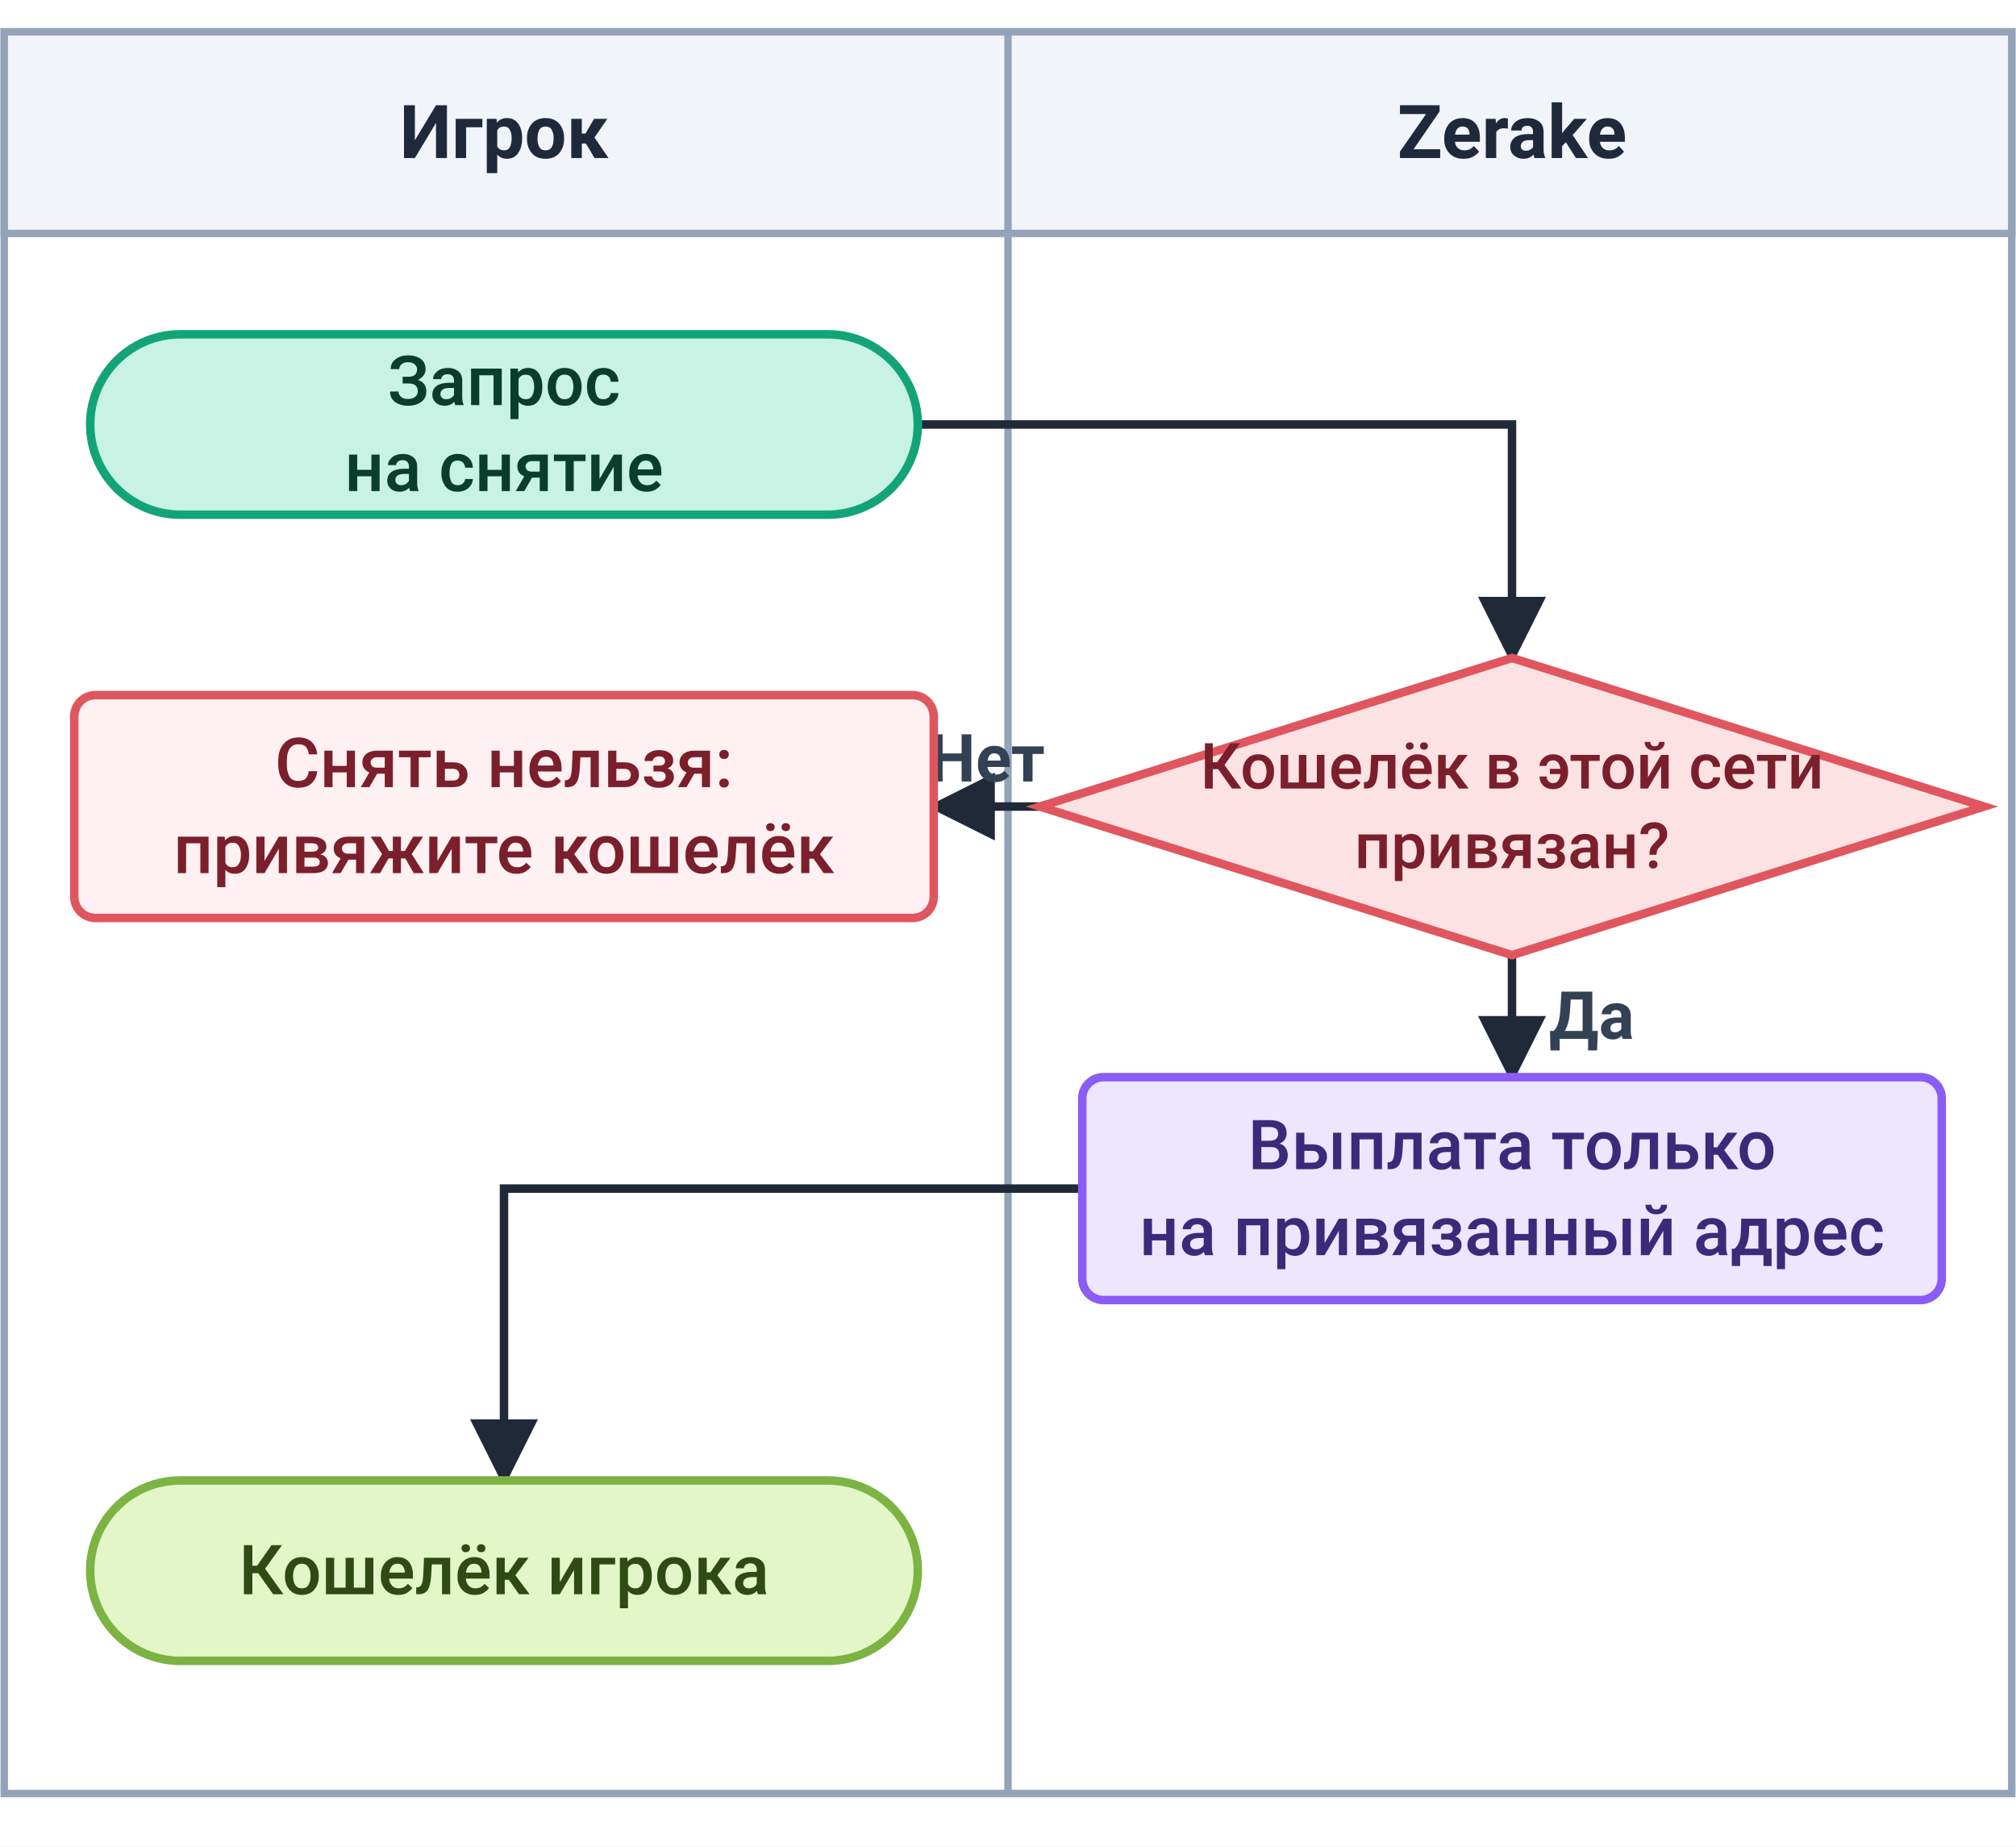
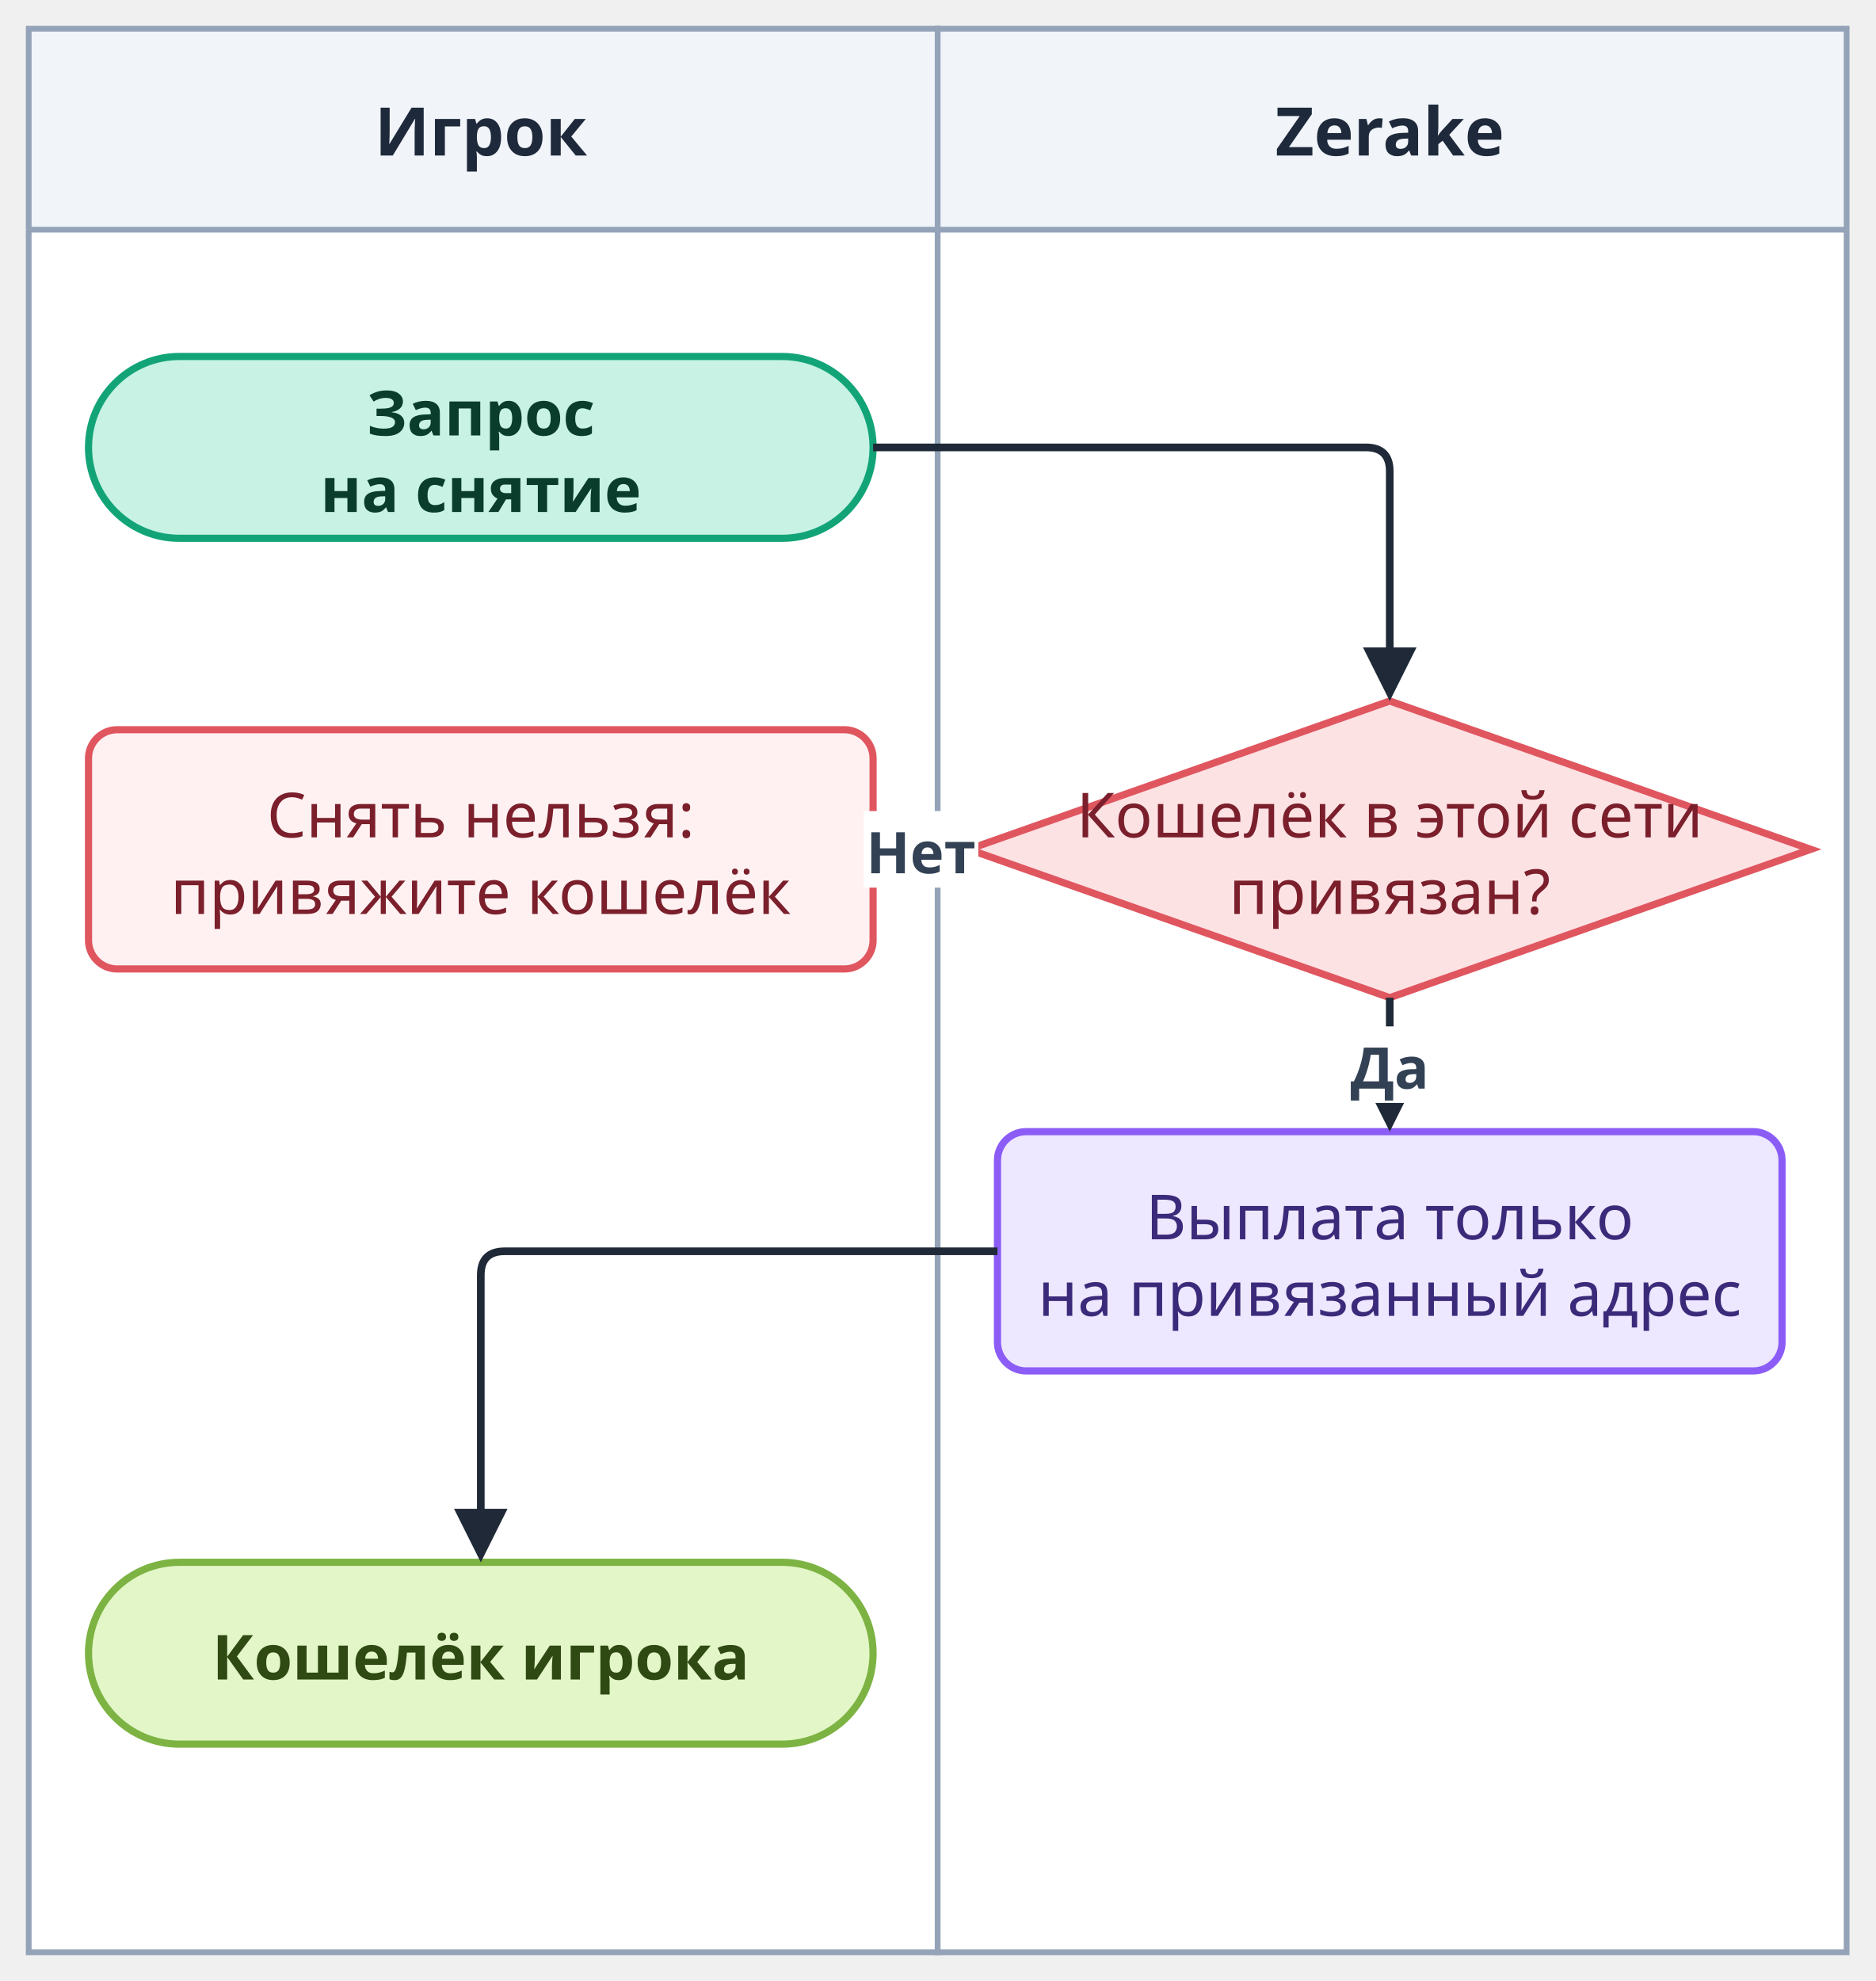
- <svg xmlns="http://www.w3.org/2000/svg" viewBox="0 0 380 348" width="380" height="348" font-family="Segoe UI, -apple-system, Roboto, Helvetica, Arial, sans-serif">
-   <defs>
-     <marker id="arr" viewBox="0 0 10 10" refX="9" refY="5" markerWidth="8" markerHeight="8" orient="auto-start-reverse">
-       <path d="M0,0 L10,5 L0,10 z" fill="#1f2937" />
-     </marker>
-   </defs>
-   <rect width="380" height="348" fill="#ffffff" />
-   <rect x="0.8" y="6" width="378.4" height="332" fill="#ffffff" stroke="#94a3b8" stroke-width="1.4" />
-   <rect x="0.8" y="6" width="378.4" height="38" fill="#f1f4f9" stroke="#94a3b8" stroke-width="1.4" />
-   <text x="95.0" y="25.0" text-anchor="middle" dominant-baseline="central" font-size="14" font-weight="600" fill="#1e293b">Игрок</text>
-   <line x1="190" y1="6" x2="190" y2="338" stroke="#94a3b8" stroke-width="1.4" />
-   <text x="285.0" y="25.0" text-anchor="middle" dominant-baseline="central" font-size="14" font-weight="600" fill="#1e293b">Zerake</text>
-   <path d="M173.0,80.0 L285.0,80.0 L285.0,124.0" fill="none" stroke="#1f2937" stroke-width="1.6" marker-end="url(#arr)" />
-   <path d="M196.0,152.0 L176.0,152.0" fill="none" stroke="#1f2937" stroke-width="1.6" marker-end="url(#arr)" />
-   <text x="186.0" y="143.0" text-anchor="middle" dominant-baseline="central" font-size="12.5" font-weight="600" fill="#334155">Нет</text>
-   <path d="M285.0,180.0 L285.0,203.0" fill="none" stroke="#1f2937" stroke-width="1.6" marker-end="url(#arr)" />
-   <text x="292.0" y="191.5" text-anchor="start" dominant-baseline="central" font-size="12.5" font-weight="600" fill="#334155">Да</text>
-   <path d="M204.0,224.0 L95.0,224.0 L95.0,279.0" fill="none" stroke="#1f2937" stroke-width="1.6" marker-end="url(#arr)" />
-   <rect x="17.0" y="63.0" width="156" height="34" rx="17.0" fill="#c7f2e4" stroke="#12a477" stroke-width="1.6" />
-   <text x="95.0" y="71.9" text-anchor="middle" dominant-baseline="central" font-size="13" font-weight="500" fill="#0b3d2c">Запрос</text>
-   <text x="95.0" y="88.1" text-anchor="middle" dominant-baseline="central" font-size="13" font-weight="500" fill="#0b3d2c">на снятие</text>
-   <polygon points="285.0,124.0 374.0,152.0 285.0,180.0 196.0,152.0" fill="#fde2e4" stroke="#e0565f" stroke-width="1.6" />
-   <text x="285.0" y="144.5" text-anchor="middle" dominant-baseline="central" font-size="12" font-weight="500" fill="#7a1f2b">Кошелёк в этой сети</text>
-   <text x="285.0" y="159.5" text-anchor="middle" dominant-baseline="central" font-size="12" font-weight="500" fill="#7a1f2b">привязан?</text>
-   <rect x="14.0" y="131.0" width="162" height="42" rx="4" fill="#fff1f2" stroke="#e0565f" stroke-width="1.6" />
-   <text x="95.0" y="143.9" text-anchor="middle" dominant-baseline="central" font-size="13" font-weight="500" fill="#7a1f2b">Снять нельзя:</text>
-   <text x="95.0" y="160.1" text-anchor="middle" dominant-baseline="central" font-size="13" font-weight="500" fill="#7a1f2b">привяжите кошелёк</text>
-   <rect x="204.0" y="203.0" width="162" height="42" rx="4" fill="#ece6ff" stroke="#8b5cf6" stroke-width="1.6" />
-   <text x="285.0" y="215.9" text-anchor="middle" dominant-baseline="central" font-size="13" font-weight="500" fill="#3b2a7a">Выплата только</text>
-   <text x="285.0" y="232.1" text-anchor="middle" dominant-baseline="central" font-size="13" font-weight="500" fill="#3b2a7a">на привязанный адрес</text>
-   <rect x="17.0" y="279.0" width="156" height="34" rx="17.0" fill="#e3f6c8" stroke="#7cb342" stroke-width="1.6" />
-   <text x="95.0" y="296.0" text-anchor="middle" dominant-baseline="central" font-size="13" font-weight="500" fill="#2f4a12">Кошелёк игрока</text>
+ <svg xmlns="http://www.w3.org/2000/svg" width="392" height="414" role="img" aria-label="Выплата только на привязанный кошелёк" viewBox="1004.5 -4.5 392 414" style="">
+   <g>
+     <g />
+     <g transform="translate(1010,1) scale(1)">
+       <g transform="translate(0.5,0.5)" style="visibility: visible;">
+         <path d="M 0 42 L 0 0 L 190 0 L 190 42" fill="#f1f4f9" stroke="#94a3b8" stroke-width="1.2" stroke-miterlimit="10" pointer-events="all" style="fill: light-dark(rgb(241, 244, 249), rgb(25, 28, 32)); stroke: light-dark(rgb(148, 163, 184), rgb(87, 100, 118));" />
+         <path d="M 0 42 L 0 402 L 190 402 L 190 42" fill="#ffffff" stroke="#94a3b8" stroke-width="1.2" stroke-miterlimit="10" pointer-events="all" style="fill: light-dark(rgb(255, 255, 255), rgb(18, 18, 18)); stroke: light-dark(rgb(148, 163, 184), rgb(87, 100, 118));" />
+         <path d="M 0 42 L 190 42" fill="none" stroke="white" stroke-width="9.2" stroke-miterlimit="10" pointer-events="stroke" style="stroke: light-dark(rgb(148, 163, 184), rgb(87, 100, 118));" visibility="hidden" vector-effect="non-scaling-stroke" />
+         <path d="M 0 42 L 190 42" fill="none" stroke="#94a3b8" stroke-width="1.2" stroke-miterlimit="10" pointer-events="all" style="stroke: light-dark(rgb(148, 163, 184), rgb(87, 100, 118));" />
+       </g>
+       <g style="">
+         <g fill="#1E293B" font-family="'Segoe UI'" font-weight="bold" text-anchor="middle" font-size="14px" style="fill: light-dark(rgb(30, 41, 59), rgb(195, 204, 220));">
+           <text x="95" y="27">Игрок</text>
+         </g>
+       </g>
+       <g transform="translate(0.5,0.5)" style="visibility: visible;">
+         <path d="M 190 42 L 190 0 L 380 0 L 380 42" fill="#f1f4f9" stroke="#94a3b8" stroke-width="1.2" stroke-miterlimit="10" pointer-events="all" style="fill: light-dark(rgb(241, 244, 249), rgb(25, 28, 32)); stroke: light-dark(rgb(148, 163, 184), rgb(87, 100, 118));" />
+         <path d="M 190 42 L 190 402 L 380 402 L 380 42" fill="#ffffff" stroke="#94a3b8" stroke-width="1.2" stroke-miterlimit="10" pointer-events="all" style="fill: light-dark(rgb(255, 255, 255), rgb(18, 18, 18)); stroke: light-dark(rgb(148, 163, 184), rgb(87, 100, 118));" />
+         <path d="M 190 42 L 380 42" fill="none" stroke="white" stroke-width="9.2" stroke-miterlimit="10" pointer-events="stroke" style="stroke: light-dark(rgb(148, 163, 184), rgb(87, 100, 118));" visibility="hidden" vector-effect="non-scaling-stroke" />
+         <path d="M 190 42 L 380 42" fill="none" stroke="#94a3b8" stroke-width="1.2" stroke-miterlimit="10" pointer-events="all" style="stroke: light-dark(rgb(148, 163, 184), rgb(87, 100, 118));" />
+       </g>
+       <g style="">
+         <g fill="#1E293B" font-family="'Segoe UI'" font-weight="bold" text-anchor="middle" font-size="14px" style="fill: light-dark(rgb(30, 41, 59), rgb(195, 204, 220));">
+           <text x="285" y="27">Zerake</text>
+         </g>
+       </g>
+       <g style="visibility: visible;">
+         <rect x="13" y="69" width="164" height="38" rx="19" ry="19" fill="#c7f2e4" stroke="#12a477" stroke-width="1.5" pointer-events="all" style="fill: light-dark(rgb(199, 242, 228), rgb(9, 46, 34)); stroke: light-dark(rgb(18, 164, 119), rgb(29, 155, 116));" />
+       </g>
+       <g style="">
+         <g fill="#0B3D2C" font-family="'Segoe UI'" font-weight="bold" text-anchor="middle" font-size="13px" style="fill: light-dark(rgb(11, 61, 44), rgb(162, 205, 191));">
+           <text x="95" y="85.5">Запрос</text>
+           <text x="95" y="101.5">на снятие</text>
+         </g>
+       </g>
+       <g style="visibility: visible;">
+         <path d="M 285 141 L 373 172 L 285 203 L 197 172 Z" fill="#fde2e4" stroke="#e0565f" stroke-width="1.5" stroke-miterlimit="10" pointer-events="all" style="fill: light-dark(rgb(253, 226, 228), rgb(56, 33, 35)); stroke: light-dark(rgb(224, 86, 95), rgb(230, 112, 120));" />
+       </g>
+       <g style="">
+         <g fill="#7A1F2B" font-family="'Segoe UI'" text-anchor="middle" font-size="13px" style="fill: light-dark(rgb(122, 31, 43), rgb(253, 175, 185));">
+           <text x="285" y="169.5">Кошелёк в этой сети</text>
+           <text x="285" y="185.5">привязан?</text>
+         </g>
+       </g>
+       <g style="visibility: visible;">
+         <rect x="13" y="147" width="164" height="50" rx="6" ry="6" fill="#fff1f2" stroke="#e0565f" stroke-width="1.5" pointer-events="all" style="fill: light-dark(rgb(255, 241, 242), rgb(37, 25, 26)); stroke: light-dark(rgb(224, 86, 95), rgb(230, 112, 120));" />
+       </g>
+       <g style="">
+         <g fill="#7A1F2B" font-family="'Segoe UI'" text-anchor="middle" font-size="13px" style="fill: light-dark(rgb(122, 31, 43), rgb(253, 175, 185));">
+           <text x="95" y="169.5">Снять нельзя:</text>
+           <text x="95" y="185.5">привяжите кошелёк</text>
+         </g>
+       </g>
+       <g style="visibility: visible;">
+         <rect x="203" y="231" width="164" height="50" rx="6" ry="6" fill="#ede7ff" stroke="#8b5cf6" stroke-width="1.5" pointer-events="all" style="fill: light-dark(rgb(237, 231, 255), rgb(38, 33, 53)); stroke: light-dark(rgb(139, 92, 246), rgb(162, 122, 254));" />
+       </g>
+       <g style="">
+         <g fill="#3B2A7A" font-family="'Segoe UI'" text-anchor="middle" font-size="13px" style="fill: light-dark(rgb(59, 42, 122), rgb(200, 185, 254));">
+           <text x="285" y="253.5">Выплата только</text>
+           <text x="285" y="269.5">на привязанный адрес</text>
+         </g>
+       </g>
+       <g style="visibility: visible;">
+         <rect x="13" y="321" width="164" height="38" rx="19" ry="19" fill="#e3f6c8" stroke="#7cb342" stroke-width="1.5" pointer-events="all" style="fill: light-dark(rgb(227, 246, 200), rgb(22, 38, 0)); stroke: light-dark(rgb(124, 179, 66), rgb(69, 117, 20));" />
+       </g>
+       <g style="">
+         <g fill="#2F4A12" font-family="'Segoe UI'" font-weight="bold" text-anchor="middle" font-size="13px" style="fill: light-dark(rgb(47, 74, 18), rgb(168, 191, 143));">
+           <text x="95" y="345.5">Кошелёк игрока</text>
+         </g>
+       </g>
+       <g style="visibility: visible;">
+         <path d="M 177 88 L 280 88 Q 285 88 285 93 L 285 130.61" fill="none" stroke="white" stroke-width="9.6" stroke-miterlimit="10" pointer-events="stroke" style="stroke: light-dark(rgb(31, 41, 55), rgb(196, 204, 216));" visibility="hidden" vector-effect="non-scaling-stroke" />
+         <path d="M 177 88 L 280 88 Q 285 88 285 93 L 285 130.61" fill="none" stroke="#1f2937" stroke-width="1.6" stroke-miterlimit="10" pointer-events="stroke" style="stroke: light-dark(rgb(31, 41, 55), rgb(196, 204, 216));" />
+         <path d="M 285 139.21 L 280.7 130.61 L 289.3 130.61 Z" fill="#1f2937" stroke="#1f2937" stroke-width="1.6" stroke-miterlimit="10" pointer-events="all" style="fill: light-dark(rgb(31, 41, 55), rgb(196, 204, 216)); stroke: light-dark(rgb(31, 41, 55), rgb(196, 204, 216));" />
+       </g>
+       <g style="visibility: visible;">
+         <path d="M 197 172 L 182 172 Q 177 172 182 172 L 192 172 Q 197 172 192.19 172 L 187.39 172" fill="none" stroke="white" stroke-width="9.6" stroke-miterlimit="10" pointer-events="stroke" style="stroke: light-dark(rgb(31, 41, 55), rgb(196, 204, 216));" visibility="hidden" vector-effect="non-scaling-stroke" />
+         <path d="M 197 172 L 182 172 Q 177 172 182 172 L 192 172 Q 197 172 192.19 172 L 187.39 172" fill="none" stroke="#1f2937" stroke-width="1.6" stroke-miterlimit="10" pointer-events="stroke" style="stroke: light-dark(rgb(31, 41, 55), rgb(196, 204, 216));" />
+         <path d="M 178.79 172 L 187.39 167.7 L 187.39 176.3 Z" fill="#1f2937" stroke="#1f2937" stroke-width="1.6" stroke-miterlimit="10" pointer-events="all" style="fill: light-dark(rgb(31, 41, 55), rgb(196, 204, 216)); stroke: light-dark(rgb(31, 41, 55), rgb(196, 204, 216));" />
+       </g>
+       <g style="">
+         <g fill="#334155" font-family="'Segoe UI'" font-weight="bold" text-anchor="middle" font-size="12px" style="fill: light-dark(rgb(51, 65, 85), rgb(172, 184, 201));">
+           <rect fill="#FFFFFF" stroke="none" x="175" y="164" width="24" height="16" stroke-width="0" style="fill: light-dark(rgb(255, 255, 255), rgb(18, 18, 18));" />
+           <text x="187" y="177">Нет</text>
+         </g>
+       </g>
+       <g style="visibility: visible;">
+         <path d="M 285 203 L 285 218 Q 285 223 285 218 L 285 214.5 Q 285 211 285 215.81 L 285 220.61" fill="none" stroke="white" stroke-width="9.6" stroke-miterlimit="10" pointer-events="stroke" style="stroke: light-dark(rgb(31, 41, 55), rgb(196, 204, 216));" visibility="hidden" vector-effect="non-scaling-stroke" />
+         <path d="M 285 203 L 285 218 Q 285 223 285 218 L 285 214.5 Q 285 211 285 215.81 L 285 220.61" fill="none" stroke="#1f2937" stroke-width="1.6" stroke-miterlimit="10" pointer-events="stroke" style="stroke: light-dark(rgb(31, 41, 55), rgb(196, 204, 216));" />
+         <path d="M 285 229.21 L 280.7 220.61 L 289.3 220.61 Z" fill="#1f2937" stroke="#1f2937" stroke-width="1.6" stroke-miterlimit="10" pointer-events="all" style="fill: light-dark(rgb(31, 41, 55), rgb(196, 204, 216)); stroke: light-dark(rgb(31, 41, 55), rgb(196, 204, 216));" />
+       </g>
+       <g style="">
+         <g fill="#334155" font-family="'Segoe UI'" font-weight="bold" text-anchor="middle" font-size="12px" style="fill: light-dark(rgb(51, 65, 85), rgb(172, 184, 201));">
+           <rect fill="#FFFFFF" stroke="none" x="275" y="209" width="20" height="16" stroke-width="0" style="fill: light-dark(rgb(255, 255, 255), rgb(18, 18, 18));" />
+           <text x="285" y="222">Да</text>
+         </g>
+       </g>
+       <g style="visibility: visible;">
+         <path d="M 203 256 L 100 256 Q 95 256 95 261 L 95 310.61" fill="none" stroke="white" stroke-width="9.6" stroke-miterlimit="10" pointer-events="stroke" style="stroke: light-dark(rgb(31, 41, 55), rgb(196, 204, 216));" visibility="hidden" vector-effect="non-scaling-stroke" />
+         <path d="M 203 256 L 100 256 Q 95 256 95 261 L 95 310.61" fill="none" stroke="#1f2937" stroke-width="1.6" stroke-miterlimit="10" pointer-events="stroke" style="stroke: light-dark(rgb(31, 41, 55), rgb(196, 204, 216));" />
+         <path d="M 95 319.21 L 90.7 310.61 L 99.3 310.61 Z" fill="#1f2937" stroke="#1f2937" stroke-width="1.6" stroke-miterlimit="10" pointer-events="all" style="fill: light-dark(rgb(31, 41, 55), rgb(196, 204, 216)); stroke: light-dark(rgb(31, 41, 55), rgb(196, 204, 216));" />
+       </g>
+     </g>
+     <g />
+     <g />
+   </g>
</svg>
